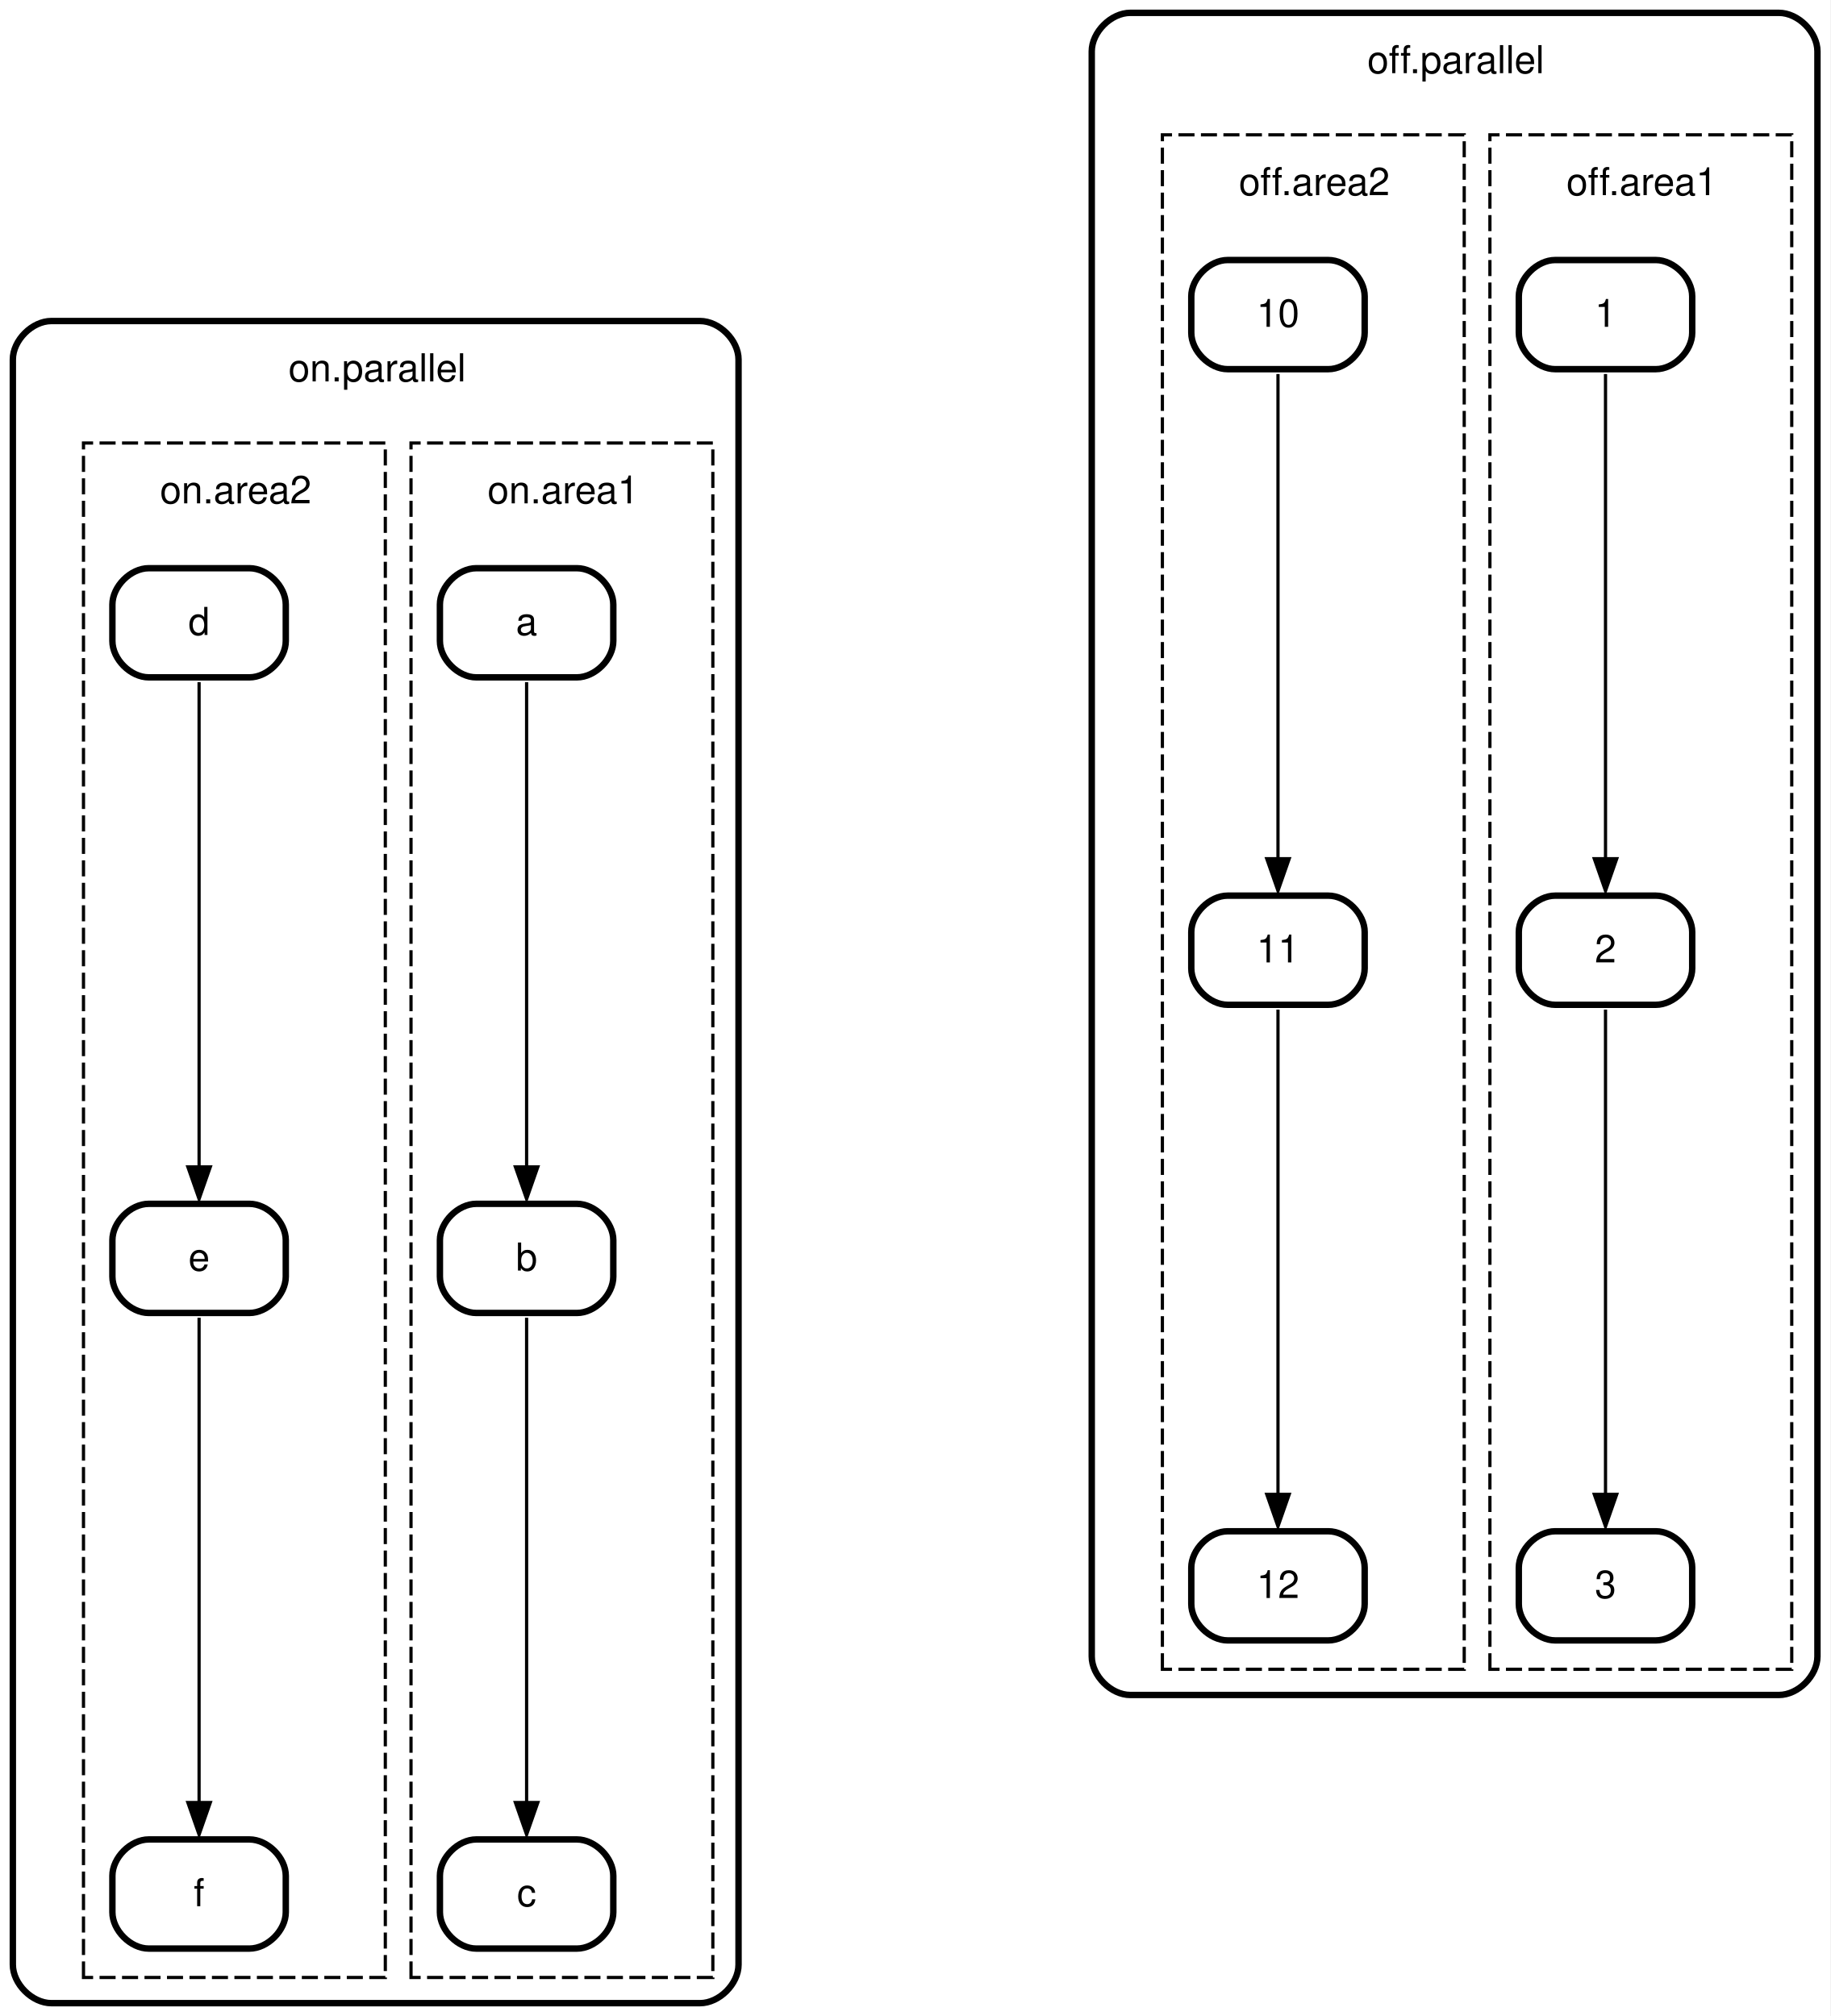
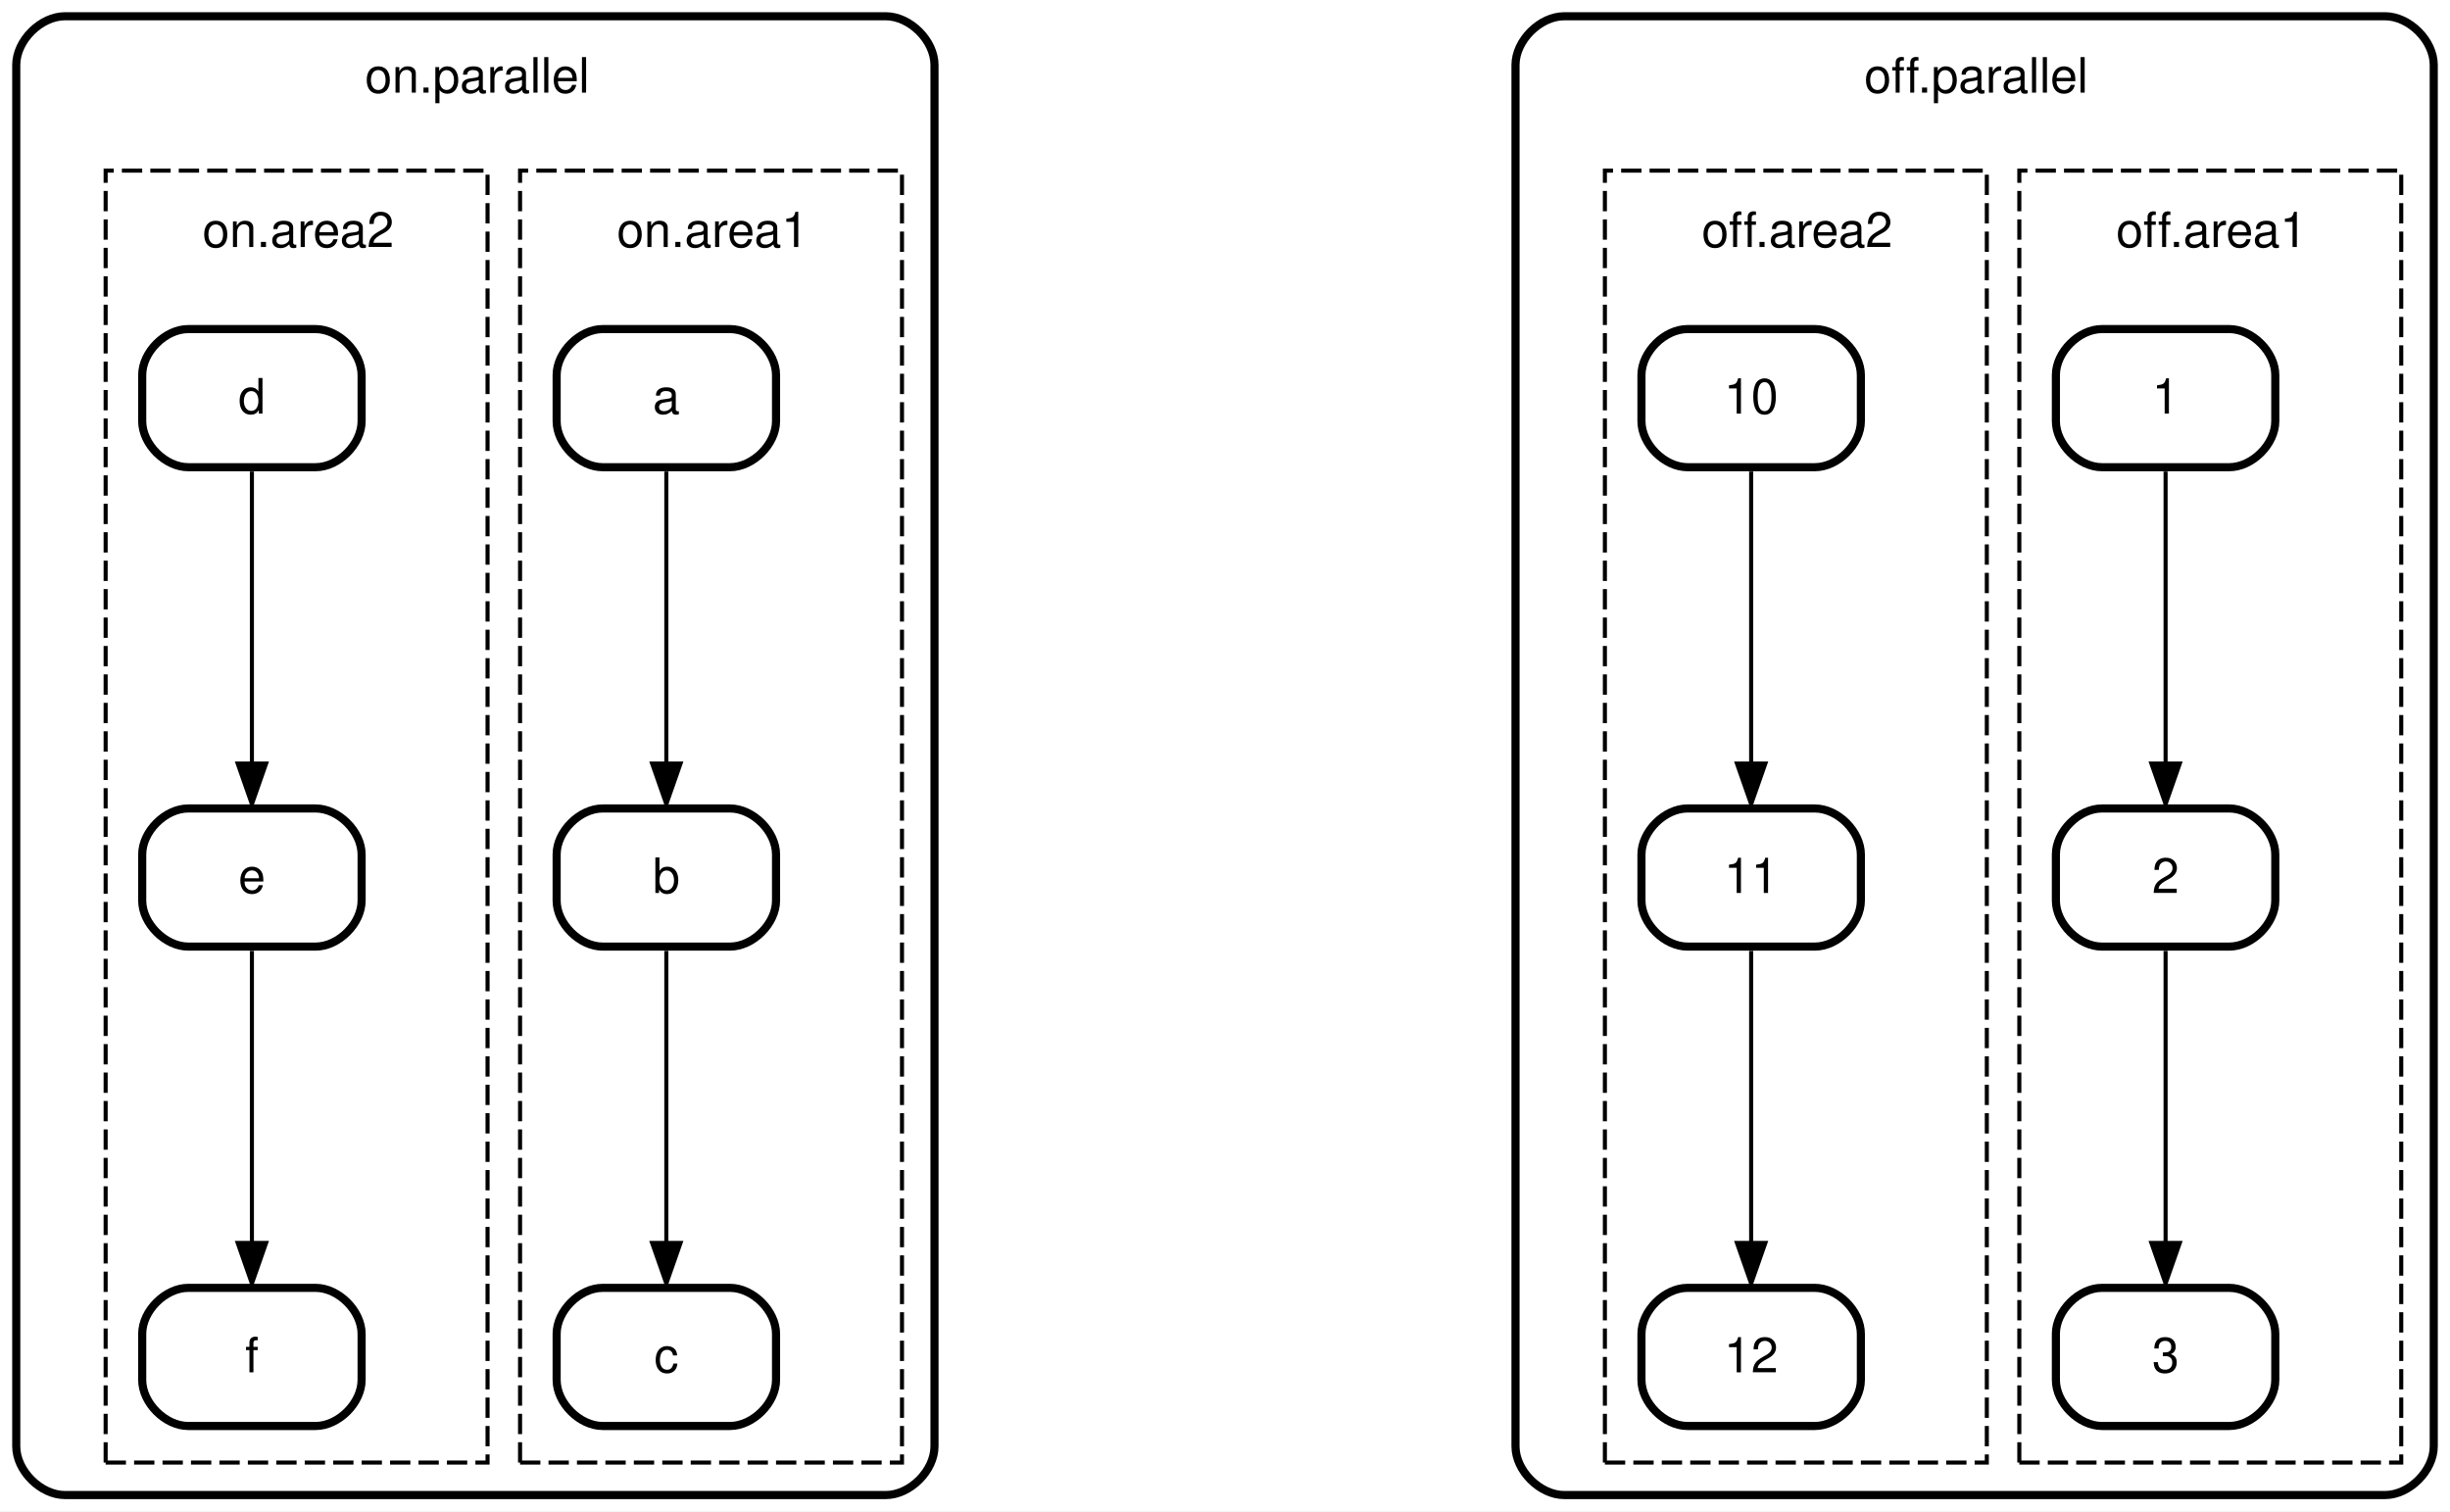
- <svg xmlns="http://www.w3.org/2000/svg" width="570pt" height="628pt" viewBox="0.00 0.00 570.00 628.00">
-   <g id="graph0" class="graph" transform="scale(1 1) rotate(0) translate(4 624)">
-     <polygon fill="#ffffff" stroke="transparent" points="-4,4 -4,-624 566,-624 566,4 -4,4" />
+ <svg xmlns="http://www.w3.org/2000/svg" width="603pt" height="372pt" viewBox="0.00 0.00 603.00 372.00">
+   <g id="graph0" class="graph" transform="scale(1 1) rotate(0) translate(4 368)">
+     <polygon fill="#ffffff" stroke="transparent" points="-4,4 -4,-368 599,-368 599,4 -4,4" />
    <g id="clust1" class="cluster">
-       <path fill="none" stroke="#000000" stroke-width="2" d="M12,0C12,0 214,0 214,0 220,0 226,-6 226,-12 226,-12 226,-512 226,-512 226,-518 220,-524 214,-524 214,-524 12,-524 12,-524 6,-524 0,-518 0,-512 0,-512 0,-12 0,-12 0,-6 6,0 12,0" />
-       <text text-anchor="start" x="85.829" y="-505.2" font-family="Helvetica,sans-Serif" font-size="12.00" fill="#000000">on.parallel</text>
+       <path fill="none" stroke="#000000" stroke-width="2" d="M12,0C12,0 214,0 214,0 220,0 226,-6 226,-12 226,-12 226,-352 226,-352 226,-358 220,-364 214,-364 214,-364 12,-364 12,-364 6,-364 0,-358 0,-352 0,-352 0,-12 0,-12 0,-6 6,0 12,0" />
+       <text text-anchor="start" x="85.829" y="-345.2" font-family="Helvetica,sans-Serif" font-size="12.00" fill="#000000">on.parallel</text>
    </g>
    <g id="clust2" class="cluster">
-       <polygon fill="none" stroke="#000000" stroke-dasharray="5,2" points="124,-8 124,-486 218,-486 218,-8 124,-8" />
-       <text text-anchor="start" x="147.823" y="-467.2" font-family="Helvetica,sans-Serif" font-size="12.00" fill="#000000">on.area1</text>
+       <polygon fill="none" stroke="#000000" stroke-dasharray="5,2" points="124,-8 124,-326 218,-326 218,-8 124,-8" />
+       <text text-anchor="start" x="147.823" y="-307.2" font-family="Helvetica,sans-Serif" font-size="12.00" fill="#000000">on.area1</text>
    </g>
    <g id="clust3" class="cluster">
-       <polygon fill="none" stroke="#000000" stroke-dasharray="5,2" points="22,-8 22,-486 116,-486 116,-8 22,-8" />
-       <text text-anchor="start" x="45.823" y="-467.2" font-family="Helvetica,sans-Serif" font-size="12.00" fill="#000000">on.area2</text>
+       <polygon fill="none" stroke="#000000" stroke-dasharray="5,2" points="22,-8 22,-326 116,-326 116,-8 22,-8" />
+       <text text-anchor="start" x="45.823" y="-307.2" font-family="Helvetica,sans-Serif" font-size="12.00" fill="#000000">on.area2</text>
    </g>
    <g id="clust4" class="cluster">
-       <path fill="none" stroke="#000000" stroke-width="2" d="M348,-96C348,-96 550,-96 550,-96 556,-96 562,-102 562,-108 562,-108 562,-608 562,-608 562,-614 556,-620 550,-620 550,-620 348,-620 348,-620 342,-620 336,-614 336,-608 336,-608 336,-108 336,-108 336,-102 342,-96 348,-96" />
-       <text text-anchor="start" x="421.829" y="-601.2" font-family="Helvetica,sans-Serif" font-size="12.00" fill="#000000">off.parallel</text>
+       <path fill="none" stroke="#000000" stroke-width="2" d="M381,0C381,0 583,0 583,0 589,0 595,-6 595,-12 595,-12 595,-352 595,-352 595,-358 589,-364 583,-364 583,-364 381,-364 381,-364 375,-364 369,-358 369,-352 369,-352 369,-12 369,-12 369,-6 375,0 381,0" />
+       <text text-anchor="start" x="454.829" y="-345.2" font-family="Helvetica,sans-Serif" font-size="12.00" fill="#000000">off.parallel</text>
    </g>
    <g id="clust5" class="cluster">
-       <polygon fill="none" stroke="#000000" stroke-dasharray="5,2" points="460,-104 460,-582 554,-582 554,-104 460,-104" />
-       <text text-anchor="start" x="483.823" y="-563.2" font-family="Helvetica,sans-Serif" font-size="12.00" fill="#000000">off.area1</text>
+       <polygon fill="none" stroke="#000000" stroke-dasharray="5,2" points="493,-8 493,-326 587,-326 587,-8 493,-8" />
+       <text text-anchor="start" x="516.823" y="-307.2" font-family="Helvetica,sans-Serif" font-size="12.00" fill="#000000">off.area1</text>
    </g>
    <g id="clust6" class="cluster">
-       <polygon fill="none" stroke="#000000" stroke-dasharray="5,2" points="358,-104 358,-582 452,-582 452,-104 358,-104" />
-       <text text-anchor="start" x="381.823" y="-563.2" font-family="Helvetica,sans-Serif" font-size="12.00" fill="#000000">off.area2</text>
+       <polygon fill="none" stroke="#000000" stroke-dasharray="5,2" points="391,-8 391,-326 485,-326 485,-8 391,-8" />
+       <text text-anchor="start" x="414.823" y="-307.2" font-family="Helvetica,sans-Serif" font-size="12.00" fill="#000000">off.area2</text>
    </g>
    <g id="node3" class="node">
-       <polygon fill="#ffffff" stroke="transparent" stroke-width="2" points="188,-448 132,-448 132,-412 188,-412 188,-448" />
-       <text text-anchor="start" x="156.665" y="-426.2" font-family="Helvetica,sans-Serif" font-size="12.00" fill="#000000">a</text>
-       <path fill="none" stroke="#000000" stroke-width="2" d="M144.333,-413C144.333,-413 175.667,-413 175.667,-413 181.333,-413 187,-418.667 187,-424.333 187,-424.333 187,-435.667 187,-435.667 187,-441.333 181.333,-447 175.667,-447 175.667,-447 144.333,-447 144.333,-447 138.667,-447 133,-441.333 133,-435.667 133,-435.667 133,-424.333 133,-424.333 133,-418.667 138.667,-413 144.333,-413" />
+       <polygon fill="#ffffff" stroke="transparent" stroke-width="2" points="188,-288 132,-288 132,-252 188,-252 188,-288" />
+       <text text-anchor="start" x="156.665" y="-266.2" font-family="Helvetica,sans-Serif" font-size="12.00" fill="#000000">a</text>
+       <path fill="none" stroke="#000000" stroke-width="2" d="M144.333,-253C144.333,-253 175.667,-253 175.667,-253 181.333,-253 187,-258.667 187,-264.333 187,-264.333 187,-275.667 187,-275.667 187,-281.333 181.333,-287 175.667,-287 175.667,-287 144.333,-287 144.333,-287 138.667,-287 133,-281.333 133,-275.667 133,-275.667 133,-264.333 133,-264.333 133,-258.667 138.667,-253 144.333,-253" />
    </g>
    <g id="node4" class="node">
-       <polygon fill="#ffffff" stroke="transparent" stroke-width="2" points="188,-250 132,-250 132,-214 188,-214 188,-250" />
-       <text text-anchor="start" x="156.665" y="-228.2" font-family="Helvetica,sans-Serif" font-size="12.00" fill="#000000">b</text>
-       <path fill="none" stroke="#000000" stroke-width="2" d="M144.333,-215C144.333,-215 175.667,-215 175.667,-215 181.333,-215 187,-220.667 187,-226.333 187,-226.333 187,-237.667 187,-237.667 187,-243.333 181.333,-249 175.667,-249 175.667,-249 144.333,-249 144.333,-249 138.667,-249 133,-243.333 133,-237.667 133,-237.667 133,-226.333 133,-226.333 133,-220.667 138.667,-215 144.333,-215" />
+       <polygon fill="#ffffff" stroke="transparent" stroke-width="2" points="188,-170 132,-170 132,-134 188,-134 188,-170" />
+       <text text-anchor="start" x="156.665" y="-148.2" font-family="Helvetica,sans-Serif" font-size="12.00" fill="#000000">b</text>
+       <path fill="none" stroke="#000000" stroke-width="2" d="M144.333,-135C144.333,-135 175.667,-135 175.667,-135 181.333,-135 187,-140.667 187,-146.333 187,-146.333 187,-157.667 187,-157.667 187,-163.333 181.333,-169 175.667,-169 175.667,-169 144.333,-169 144.333,-169 138.667,-169 133,-163.333 133,-157.667 133,-157.667 133,-146.333 133,-146.333 133,-140.667 138.667,-135 144.333,-135" />
    </g>
    <g id="edge1" class="edge">
-       <path fill="none" stroke="#000000" d="M160,-411.5C160,-400.708 160,-386.833 160,-374.5 160,-374.5 160,-374.5 160,-287.5 160,-278.732 160,-269.184 160,-260.52" />
-       <polygon fill="#000000" stroke="#000000" points="163.5,-260.5 160,-250.5 156.5,-260.5 163.5,-260.5" />
-       <text text-anchor="middle" x="161.389" y="-328" font-family="Helvetica,sans-Serif" font-size="10.00" fill="#000000"> </text>
+       <path fill="none" stroke="#000000" d="M160,-251.94C160,-246.35 160,-240.17 160,-234.5 160,-234.5 160,-234.5 160,-187.5 160,-185.108 160,-182.625 160,-180.134" />
+       <polygon fill="#000000" stroke="#000000" points="163.5,-180.06 160,-170.06 156.5,-180.06 163.5,-180.06" />
+       <text text-anchor="middle" x="161.389" y="-208" font-family="Helvetica,sans-Serif" font-size="10.00" fill="#000000"> </text>
    </g>
    <g id="node5" class="node">
      <polygon fill="#ffffff" stroke="transparent" stroke-width="2" points="188,-52 132,-52 132,-16 188,-16 188,-52" />
      <text text-anchor="start" x="157" y="-30.2" font-family="Helvetica,sans-Serif" font-size="12.00" fill="#000000">c</text>
      <path fill="none" stroke="#000000" stroke-width="2" d="M144.333,-17C144.333,-17 175.667,-17 175.667,-17 181.333,-17 187,-22.667 187,-28.333 187,-28.333 187,-39.667 187,-39.667 187,-45.333 181.333,-51 175.667,-51 175.667,-51 144.333,-51 144.333,-51 138.667,-51 133,-45.333 133,-39.667 133,-39.667 133,-28.333 133,-28.333 133,-22.667 138.667,-17 144.333,-17" />
    </g>
    <g id="edge2" class="edge">
-       <path fill="none" stroke="#000000" d="M160,-213.5C160,-202.708 160,-188.833 160,-176.5 160,-176.5 160,-176.5 160,-89.5 160,-80.732 160,-71.184 160,-62.52" />
-       <polygon fill="#000000" stroke="#000000" points="163.5,-62.5 160,-52.5 156.5,-62.5 163.5,-62.5" />
-       <text text-anchor="middle" x="161.389" y="-130" font-family="Helvetica,sans-Serif" font-size="10.00" fill="#000000"> </text>
+       <path fill="none" stroke="#000000" d="M160,-133.94C160,-128.35 160,-122.17 160,-116.5 160,-116.5 160,-116.5 160,-69.5 160,-67.108 160,-64.625 160,-62.134" />
+       <polygon fill="#000000" stroke="#000000" points="163.5,-62.06 160,-52.06 156.5,-62.06 163.5,-62.06" />
+       <text text-anchor="middle" x="161.389" y="-90" font-family="Helvetica,sans-Serif" font-size="10.00" fill="#000000"> </text>
    </g>
    <g id="node7" class="node">
-       <polygon fill="#ffffff" stroke="transparent" stroke-width="2" points="86,-448 30,-448 30,-412 86,-412 86,-448" />
-       <text text-anchor="start" x="54.665" y="-426.2" font-family="Helvetica,sans-Serif" font-size="12.00" fill="#000000">d</text>
-       <path fill="none" stroke="#000000" stroke-width="2" d="M42.333,-413C42.333,-413 73.667,-413 73.667,-413 79.333,-413 85,-418.667 85,-424.333 85,-424.333 85,-435.667 85,-435.667 85,-441.333 79.333,-447 73.667,-447 73.667,-447 42.333,-447 42.333,-447 36.667,-447 31,-441.333 31,-435.667 31,-435.667 31,-424.333 31,-424.333 31,-418.667 36.667,-413 42.333,-413" />
+       <polygon fill="#ffffff" stroke="transparent" stroke-width="2" points="86,-288 30,-288 30,-252 86,-252 86,-288" />
+       <text text-anchor="start" x="54.665" y="-266.2" font-family="Helvetica,sans-Serif" font-size="12.00" fill="#000000">d</text>
+       <path fill="none" stroke="#000000" stroke-width="2" d="M42.333,-253C42.333,-253 73.667,-253 73.667,-253 79.333,-253 85,-258.667 85,-264.333 85,-264.333 85,-275.667 85,-275.667 85,-281.333 79.333,-287 73.667,-287 73.667,-287 42.333,-287 42.333,-287 36.667,-287 31,-281.333 31,-275.667 31,-275.667 31,-264.333 31,-264.333 31,-258.667 36.667,-253 42.333,-253" />
    </g>
    <g id="node8" class="node">
-       <polygon fill="#ffffff" stroke="transparent" stroke-width="2" points="86,-250 30,-250 30,-214 86,-214 86,-250" />
-       <text text-anchor="start" x="54.665" y="-228.2" font-family="Helvetica,sans-Serif" font-size="12.00" fill="#000000">e</text>
-       <path fill="none" stroke="#000000" stroke-width="2" d="M42.333,-215C42.333,-215 73.667,-215 73.667,-215 79.333,-215 85,-220.667 85,-226.333 85,-226.333 85,-237.667 85,-237.667 85,-243.333 79.333,-249 73.667,-249 73.667,-249 42.333,-249 42.333,-249 36.667,-249 31,-243.333 31,-237.667 31,-237.667 31,-226.333 31,-226.333 31,-220.667 36.667,-215 42.333,-215" />
+       <polygon fill="#ffffff" stroke="transparent" stroke-width="2" points="86,-170 30,-170 30,-134 86,-134 86,-170" />
+       <text text-anchor="start" x="54.665" y="-148.2" font-family="Helvetica,sans-Serif" font-size="12.00" fill="#000000">e</text>
+       <path fill="none" stroke="#000000" stroke-width="2" d="M42.333,-135C42.333,-135 73.667,-135 73.667,-135 79.333,-135 85,-140.667 85,-146.333 85,-146.333 85,-157.667 85,-157.667 85,-163.333 79.333,-169 73.667,-169 73.667,-169 42.333,-169 42.333,-169 36.667,-169 31,-163.333 31,-157.667 31,-157.667 31,-146.333 31,-146.333 31,-140.667 36.667,-135 42.333,-135" />
    </g>
    <g id="edge3" class="edge">
-       <path fill="none" stroke="#000000" d="M58,-411.5C58,-400.708 58,-386.833 58,-374.5 58,-374.5 58,-374.5 58,-287.5 58,-278.732 58,-269.184 58,-260.52" />
-       <polygon fill="#000000" stroke="#000000" points="61.5,-260.5 58,-250.5 54.5,-260.5 61.5,-260.5" />
-       <text text-anchor="middle" x="59.389" y="-328" font-family="Helvetica,sans-Serif" font-size="10.00" fill="#000000"> </text>
+       <path fill="none" stroke="#000000" d="M58,-251.94C58,-246.35 58,-240.17 58,-234.5 58,-234.5 58,-234.5 58,-187.5 58,-185.108 58,-182.625 58,-180.134" />
+       <polygon fill="#000000" stroke="#000000" points="61.5,-180.06 58,-170.06 54.5,-180.06 61.5,-180.06" />
+       <text text-anchor="middle" x="59.389" y="-208" font-family="Helvetica,sans-Serif" font-size="10.00" fill="#000000"> </text>
    </g>
    <g id="node9" class="node">
      <polygon fill="#ffffff" stroke="transparent" stroke-width="2" points="86,-52 30,-52 30,-16 86,-16 86,-52" />
      <text text-anchor="start" x="56.333" y="-30.2" font-family="Helvetica,sans-Serif" font-size="12.00" fill="#000000">f</text>
      <path fill="none" stroke="#000000" stroke-width="2" d="M42.333,-17C42.333,-17 73.667,-17 73.667,-17 79.333,-17 85,-22.667 85,-28.333 85,-28.333 85,-39.667 85,-39.667 85,-45.333 79.333,-51 73.667,-51 73.667,-51 42.333,-51 42.333,-51 36.667,-51 31,-45.333 31,-39.667 31,-39.667 31,-28.333 31,-28.333 31,-22.667 36.667,-17 42.333,-17" />
    </g>
    <g id="edge4" class="edge">
-       <path fill="none" stroke="#000000" d="M58,-213.5C58,-202.708 58,-188.833 58,-176.5 58,-176.5 58,-176.5 58,-89.5 58,-80.732 58,-71.184 58,-62.52" />
-       <polygon fill="#000000" stroke="#000000" points="61.5,-62.5 58,-52.5 54.5,-62.5 61.5,-62.5" />
-       <text text-anchor="middle" x="59.389" y="-130" font-family="Helvetica,sans-Serif" font-size="10.00" fill="#000000"> </text>
+       <path fill="none" stroke="#000000" d="M58,-133.94C58,-128.35 58,-122.17 58,-116.5 58,-116.5 58,-116.5 58,-69.5 58,-67.108 58,-64.625 58,-62.134" />
+       <polygon fill="#000000" stroke="#000000" points="61.5,-62.06 58,-52.06 54.5,-62.06 61.5,-62.06" />
+       <text text-anchor="middle" x="59.389" y="-90" font-family="Helvetica,sans-Serif" font-size="10.00" fill="#000000"> </text>
    </g>
    <g id="node12" class="node">
-       <polygon fill="#ffffff" stroke="transparent" stroke-width="2" points="524,-544 468,-544 468,-508 524,-508 524,-544" />
-       <text text-anchor="start" x="492.665" y="-522.2" font-family="Helvetica,sans-Serif" font-size="12.00" fill="#000000">1</text>
-       <path fill="none" stroke="#000000" stroke-width="2" d="M480.333,-509C480.333,-509 511.667,-509 511.667,-509 517.333,-509 523,-514.667 523,-520.333 523,-520.333 523,-531.667 523,-531.667 523,-537.333 517.333,-543 511.667,-543 511.667,-543 480.333,-543 480.333,-543 474.667,-543 469,-537.333 469,-531.667 469,-531.667 469,-520.333 469,-520.333 469,-514.667 474.667,-509 480.333,-509" />
+       <polygon fill="#ffffff" stroke="transparent" stroke-width="2" points="557,-288 501,-288 501,-252 557,-252 557,-288" />
+       <text text-anchor="start" x="525.665" y="-266.2" font-family="Helvetica,sans-Serif" font-size="12.00" fill="#000000">1</text>
+       <path fill="none" stroke="#000000" stroke-width="2" d="M513.333,-253C513.333,-253 544.667,-253 544.667,-253 550.333,-253 556,-258.667 556,-264.333 556,-264.333 556,-275.667 556,-275.667 556,-281.333 550.333,-287 544.667,-287 544.667,-287 513.333,-287 513.333,-287 507.667,-287 502,-281.333 502,-275.667 502,-275.667 502,-264.333 502,-264.333 502,-258.667 507.667,-253 513.333,-253" />
    </g>
    <g id="node13" class="node">
-       <polygon fill="#ffffff" stroke="transparent" stroke-width="2" points="524,-346 468,-346 468,-310 524,-310 524,-346" />
-       <text text-anchor="start" x="492.665" y="-324.2" font-family="Helvetica,sans-Serif" font-size="12.00" fill="#000000">2</text>
-       <path fill="none" stroke="#000000" stroke-width="2" d="M480.333,-311C480.333,-311 511.667,-311 511.667,-311 517.333,-311 523,-316.667 523,-322.333 523,-322.333 523,-333.667 523,-333.667 523,-339.333 517.333,-345 511.667,-345 511.667,-345 480.333,-345 480.333,-345 474.667,-345 469,-339.333 469,-333.667 469,-333.667 469,-322.333 469,-322.333 469,-316.667 474.667,-311 480.333,-311" />
+       <polygon fill="#ffffff" stroke="transparent" stroke-width="2" points="557,-170 501,-170 501,-134 557,-134 557,-170" />
+       <text text-anchor="start" x="525.665" y="-148.2" font-family="Helvetica,sans-Serif" font-size="12.00" fill="#000000">2</text>
+       <path fill="none" stroke="#000000" stroke-width="2" d="M513.333,-135C513.333,-135 544.667,-135 544.667,-135 550.333,-135 556,-140.667 556,-146.333 556,-146.333 556,-157.667 556,-157.667 556,-163.333 550.333,-169 544.667,-169 544.667,-169 513.333,-169 513.333,-169 507.667,-169 502,-163.333 502,-157.667 502,-157.667 502,-146.333 502,-146.333 502,-140.667 507.667,-135 513.333,-135" />
    </g>
    <g id="edge5" class="edge">
-       <path fill="none" stroke="#000000" d="M496,-507.5C496,-496.708 496,-482.833 496,-470.5 496,-470.5 496,-470.5 496,-383.5 496,-374.732 496,-365.184 496,-356.52" />
-       <polygon fill="#000000" stroke="#000000" points="499.5,-356.5 496,-346.5 492.5,-356.5 499.5,-356.5" />
-       <text text-anchor="middle" x="497.389" y="-424" font-family="Helvetica,sans-Serif" font-size="10.00" fill="#000000"> </text>
+       <path fill="none" stroke="#000000" d="M529,-251.94C529,-246.35 529,-240.17 529,-234.5 529,-234.5 529,-234.5 529,-187.5 529,-185.108 529,-182.625 529,-180.134" />
+       <polygon fill="#000000" stroke="#000000" points="532.5,-180.06 529,-170.06 525.5,-180.06 532.5,-180.06" />
+       <text text-anchor="middle" x="530.389" y="-208" font-family="Helvetica,sans-Serif" font-size="10.00" fill="#000000"> </text>
    </g>
    <g id="node14" class="node">
-       <polygon fill="#ffffff" stroke="transparent" stroke-width="2" points="524,-148 468,-148 468,-112 524,-112 524,-148" />
-       <text text-anchor="start" x="492.665" y="-126.2" font-family="Helvetica,sans-Serif" font-size="12.00" fill="#000000">3</text>
-       <path fill="none" stroke="#000000" stroke-width="2" d="M480.333,-113C480.333,-113 511.667,-113 511.667,-113 517.333,-113 523,-118.667 523,-124.333 523,-124.333 523,-135.667 523,-135.667 523,-141.333 517.333,-147 511.667,-147 511.667,-147 480.333,-147 480.333,-147 474.667,-147 469,-141.333 469,-135.667 469,-135.667 469,-124.333 469,-124.333 469,-118.667 474.667,-113 480.333,-113" />
+       <polygon fill="#ffffff" stroke="transparent" stroke-width="2" points="557,-52 501,-52 501,-16 557,-16 557,-52" />
+       <text text-anchor="start" x="525.665" y="-30.2" font-family="Helvetica,sans-Serif" font-size="12.00" fill="#000000">3</text>
+       <path fill="none" stroke="#000000" stroke-width="2" d="M513.333,-17C513.333,-17 544.667,-17 544.667,-17 550.333,-17 556,-22.667 556,-28.333 556,-28.333 556,-39.667 556,-39.667 556,-45.333 550.333,-51 544.667,-51 544.667,-51 513.333,-51 513.333,-51 507.667,-51 502,-45.333 502,-39.667 502,-39.667 502,-28.333 502,-28.333 502,-22.667 507.667,-17 513.333,-17" />
    </g>
    <g id="edge6" class="edge">
-       <path fill="none" stroke="#000000" d="M496,-309.5C496,-298.708 496,-284.833 496,-272.5 496,-272.5 496,-272.5 496,-185.5 496,-176.732 496,-167.184 496,-158.52" />
-       <polygon fill="#000000" stroke="#000000" points="499.5,-158.5 496,-148.5 492.5,-158.5 499.5,-158.5" />
-       <text text-anchor="middle" x="497.389" y="-226" font-family="Helvetica,sans-Serif" font-size="10.00" fill="#000000"> </text>
+       <path fill="none" stroke="#000000" d="M529,-133.94C529,-128.35 529,-122.17 529,-116.5 529,-116.5 529,-116.5 529,-69.5 529,-67.108 529,-64.625 529,-62.134" />
+       <polygon fill="#000000" stroke="#000000" points="532.5,-62.06 529,-52.06 525.5,-62.06 532.5,-62.06" />
+       <text text-anchor="middle" x="530.389" y="-90" font-family="Helvetica,sans-Serif" font-size="10.00" fill="#000000"> </text>
    </g>
    <g id="node16" class="node">
-       <polygon fill="#ffffff" stroke="transparent" stroke-width="2" points="422,-544 366,-544 366,-508 422,-508 422,-544" />
-       <text text-anchor="start" x="387.329" y="-522.2" font-family="Helvetica,sans-Serif" font-size="12.00" fill="#000000">10</text>
-       <path fill="none" stroke="#000000" stroke-width="2" d="M378.333,-509C378.333,-509 409.667,-509 409.667,-509 415.333,-509 421,-514.667 421,-520.333 421,-520.333 421,-531.667 421,-531.667 421,-537.333 415.333,-543 409.667,-543 409.667,-543 378.333,-543 378.333,-543 372.667,-543 367,-537.333 367,-531.667 367,-531.667 367,-520.333 367,-520.333 367,-514.667 372.667,-509 378.333,-509" />
+       <polygon fill="#ffffff" stroke="transparent" stroke-width="2" points="455,-288 399,-288 399,-252 455,-252 455,-288" />
+       <text text-anchor="start" x="420.329" y="-266.2" font-family="Helvetica,sans-Serif" font-size="12.00" fill="#000000">10</text>
+       <path fill="none" stroke="#000000" stroke-width="2" d="M411.333,-253C411.333,-253 442.667,-253 442.667,-253 448.333,-253 454,-258.667 454,-264.333 454,-264.333 454,-275.667 454,-275.667 454,-281.333 448.333,-287 442.667,-287 442.667,-287 411.333,-287 411.333,-287 405.667,-287 400,-281.333 400,-275.667 400,-275.667 400,-264.333 400,-264.333 400,-258.667 405.667,-253 411.333,-253" />
    </g>
    <g id="node17" class="node">
-       <polygon fill="#ffffff" stroke="transparent" stroke-width="2" points="422,-346 366,-346 366,-310 422,-310 422,-346" />
-       <text text-anchor="start" x="387.329" y="-324.2" font-family="Helvetica,sans-Serif" font-size="12.00" fill="#000000">11</text>
-       <path fill="none" stroke="#000000" stroke-width="2" d="M378.333,-311C378.333,-311 409.667,-311 409.667,-311 415.333,-311 421,-316.667 421,-322.333 421,-322.333 421,-333.667 421,-333.667 421,-339.333 415.333,-345 409.667,-345 409.667,-345 378.333,-345 378.333,-345 372.667,-345 367,-339.333 367,-333.667 367,-333.667 367,-322.333 367,-322.333 367,-316.667 372.667,-311 378.333,-311" />
+       <polygon fill="#ffffff" stroke="transparent" stroke-width="2" points="455,-170 399,-170 399,-134 455,-134 455,-170" />
+       <text text-anchor="start" x="420.329" y="-148.2" font-family="Helvetica,sans-Serif" font-size="12.00" fill="#000000">11</text>
+       <path fill="none" stroke="#000000" stroke-width="2" d="M411.333,-135C411.333,-135 442.667,-135 442.667,-135 448.333,-135 454,-140.667 454,-146.333 454,-146.333 454,-157.667 454,-157.667 454,-163.333 448.333,-169 442.667,-169 442.667,-169 411.333,-169 411.333,-169 405.667,-169 400,-163.333 400,-157.667 400,-157.667 400,-146.333 400,-146.333 400,-140.667 405.667,-135 411.333,-135" />
    </g>
    <g id="edge7" class="edge">
-       <path fill="none" stroke="#000000" d="M394,-507.5C394,-496.708 394,-482.833 394,-470.5 394,-470.5 394,-470.5 394,-383.5 394,-374.732 394,-365.184 394,-356.52" />
-       <polygon fill="#000000" stroke="#000000" points="397.5,-356.5 394,-346.5 390.5,-356.5 397.5,-356.5" />
-       <text text-anchor="middle" x="395.389" y="-424" font-family="Helvetica,sans-Serif" font-size="10.00" fill="#000000"> </text>
+       <path fill="none" stroke="#000000" d="M427,-251.94C427,-246.35 427,-240.17 427,-234.5 427,-234.5 427,-234.5 427,-187.5 427,-185.108 427,-182.625 427,-180.134" />
+       <polygon fill="#000000" stroke="#000000" points="430.5,-180.06 427,-170.06 423.5,-180.06 430.5,-180.06" />
+       <text text-anchor="middle" x="428.389" y="-208" font-family="Helvetica,sans-Serif" font-size="10.00" fill="#000000"> </text>
    </g>
    <g id="node18" class="node">
-       <polygon fill="#ffffff" stroke="transparent" stroke-width="2" points="422,-148 366,-148 366,-112 422,-112 422,-148" />
-       <text text-anchor="start" x="387.329" y="-126.2" font-family="Helvetica,sans-Serif" font-size="12.00" fill="#000000">12</text>
-       <path fill="none" stroke="#000000" stroke-width="2" d="M378.333,-113C378.333,-113 409.667,-113 409.667,-113 415.333,-113 421,-118.667 421,-124.333 421,-124.333 421,-135.667 421,-135.667 421,-141.333 415.333,-147 409.667,-147 409.667,-147 378.333,-147 378.333,-147 372.667,-147 367,-141.333 367,-135.667 367,-135.667 367,-124.333 367,-124.333 367,-118.667 372.667,-113 378.333,-113" />
+       <polygon fill="#ffffff" stroke="transparent" stroke-width="2" points="455,-52 399,-52 399,-16 455,-16 455,-52" />
+       <text text-anchor="start" x="420.329" y="-30.2" font-family="Helvetica,sans-Serif" font-size="12.00" fill="#000000">12</text>
+       <path fill="none" stroke="#000000" stroke-width="2" d="M411.333,-17C411.333,-17 442.667,-17 442.667,-17 448.333,-17 454,-22.667 454,-28.333 454,-28.333 454,-39.667 454,-39.667 454,-45.333 448.333,-51 442.667,-51 442.667,-51 411.333,-51 411.333,-51 405.667,-51 400,-45.333 400,-39.667 400,-39.667 400,-28.333 400,-28.333 400,-22.667 405.667,-17 411.333,-17" />
    </g>
    <g id="edge8" class="edge">
-       <path fill="none" stroke="#000000" d="M394,-309.5C394,-298.708 394,-284.833 394,-272.5 394,-272.5 394,-272.5 394,-185.5 394,-176.732 394,-167.184 394,-158.52" />
-       <polygon fill="#000000" stroke="#000000" points="397.5,-158.5 394,-148.5 390.5,-158.5 397.5,-158.5" />
-       <text text-anchor="middle" x="395.389" y="-226" font-family="Helvetica,sans-Serif" font-size="10.00" fill="#000000"> </text>
+       <path fill="none" stroke="#000000" d="M427,-133.94C427,-128.35 427,-122.17 427,-116.5 427,-116.5 427,-116.5 427,-69.5 427,-67.108 427,-64.625 427,-62.134" />
+       <polygon fill="#000000" stroke="#000000" points="430.5,-62.06 427,-52.06 423.5,-62.06 430.5,-62.06" />
+       <text text-anchor="middle" x="428.389" y="-90" font-family="Helvetica,sans-Serif" font-size="10.00" fill="#000000"> </text>
    </g>
  </g>
</svg>
